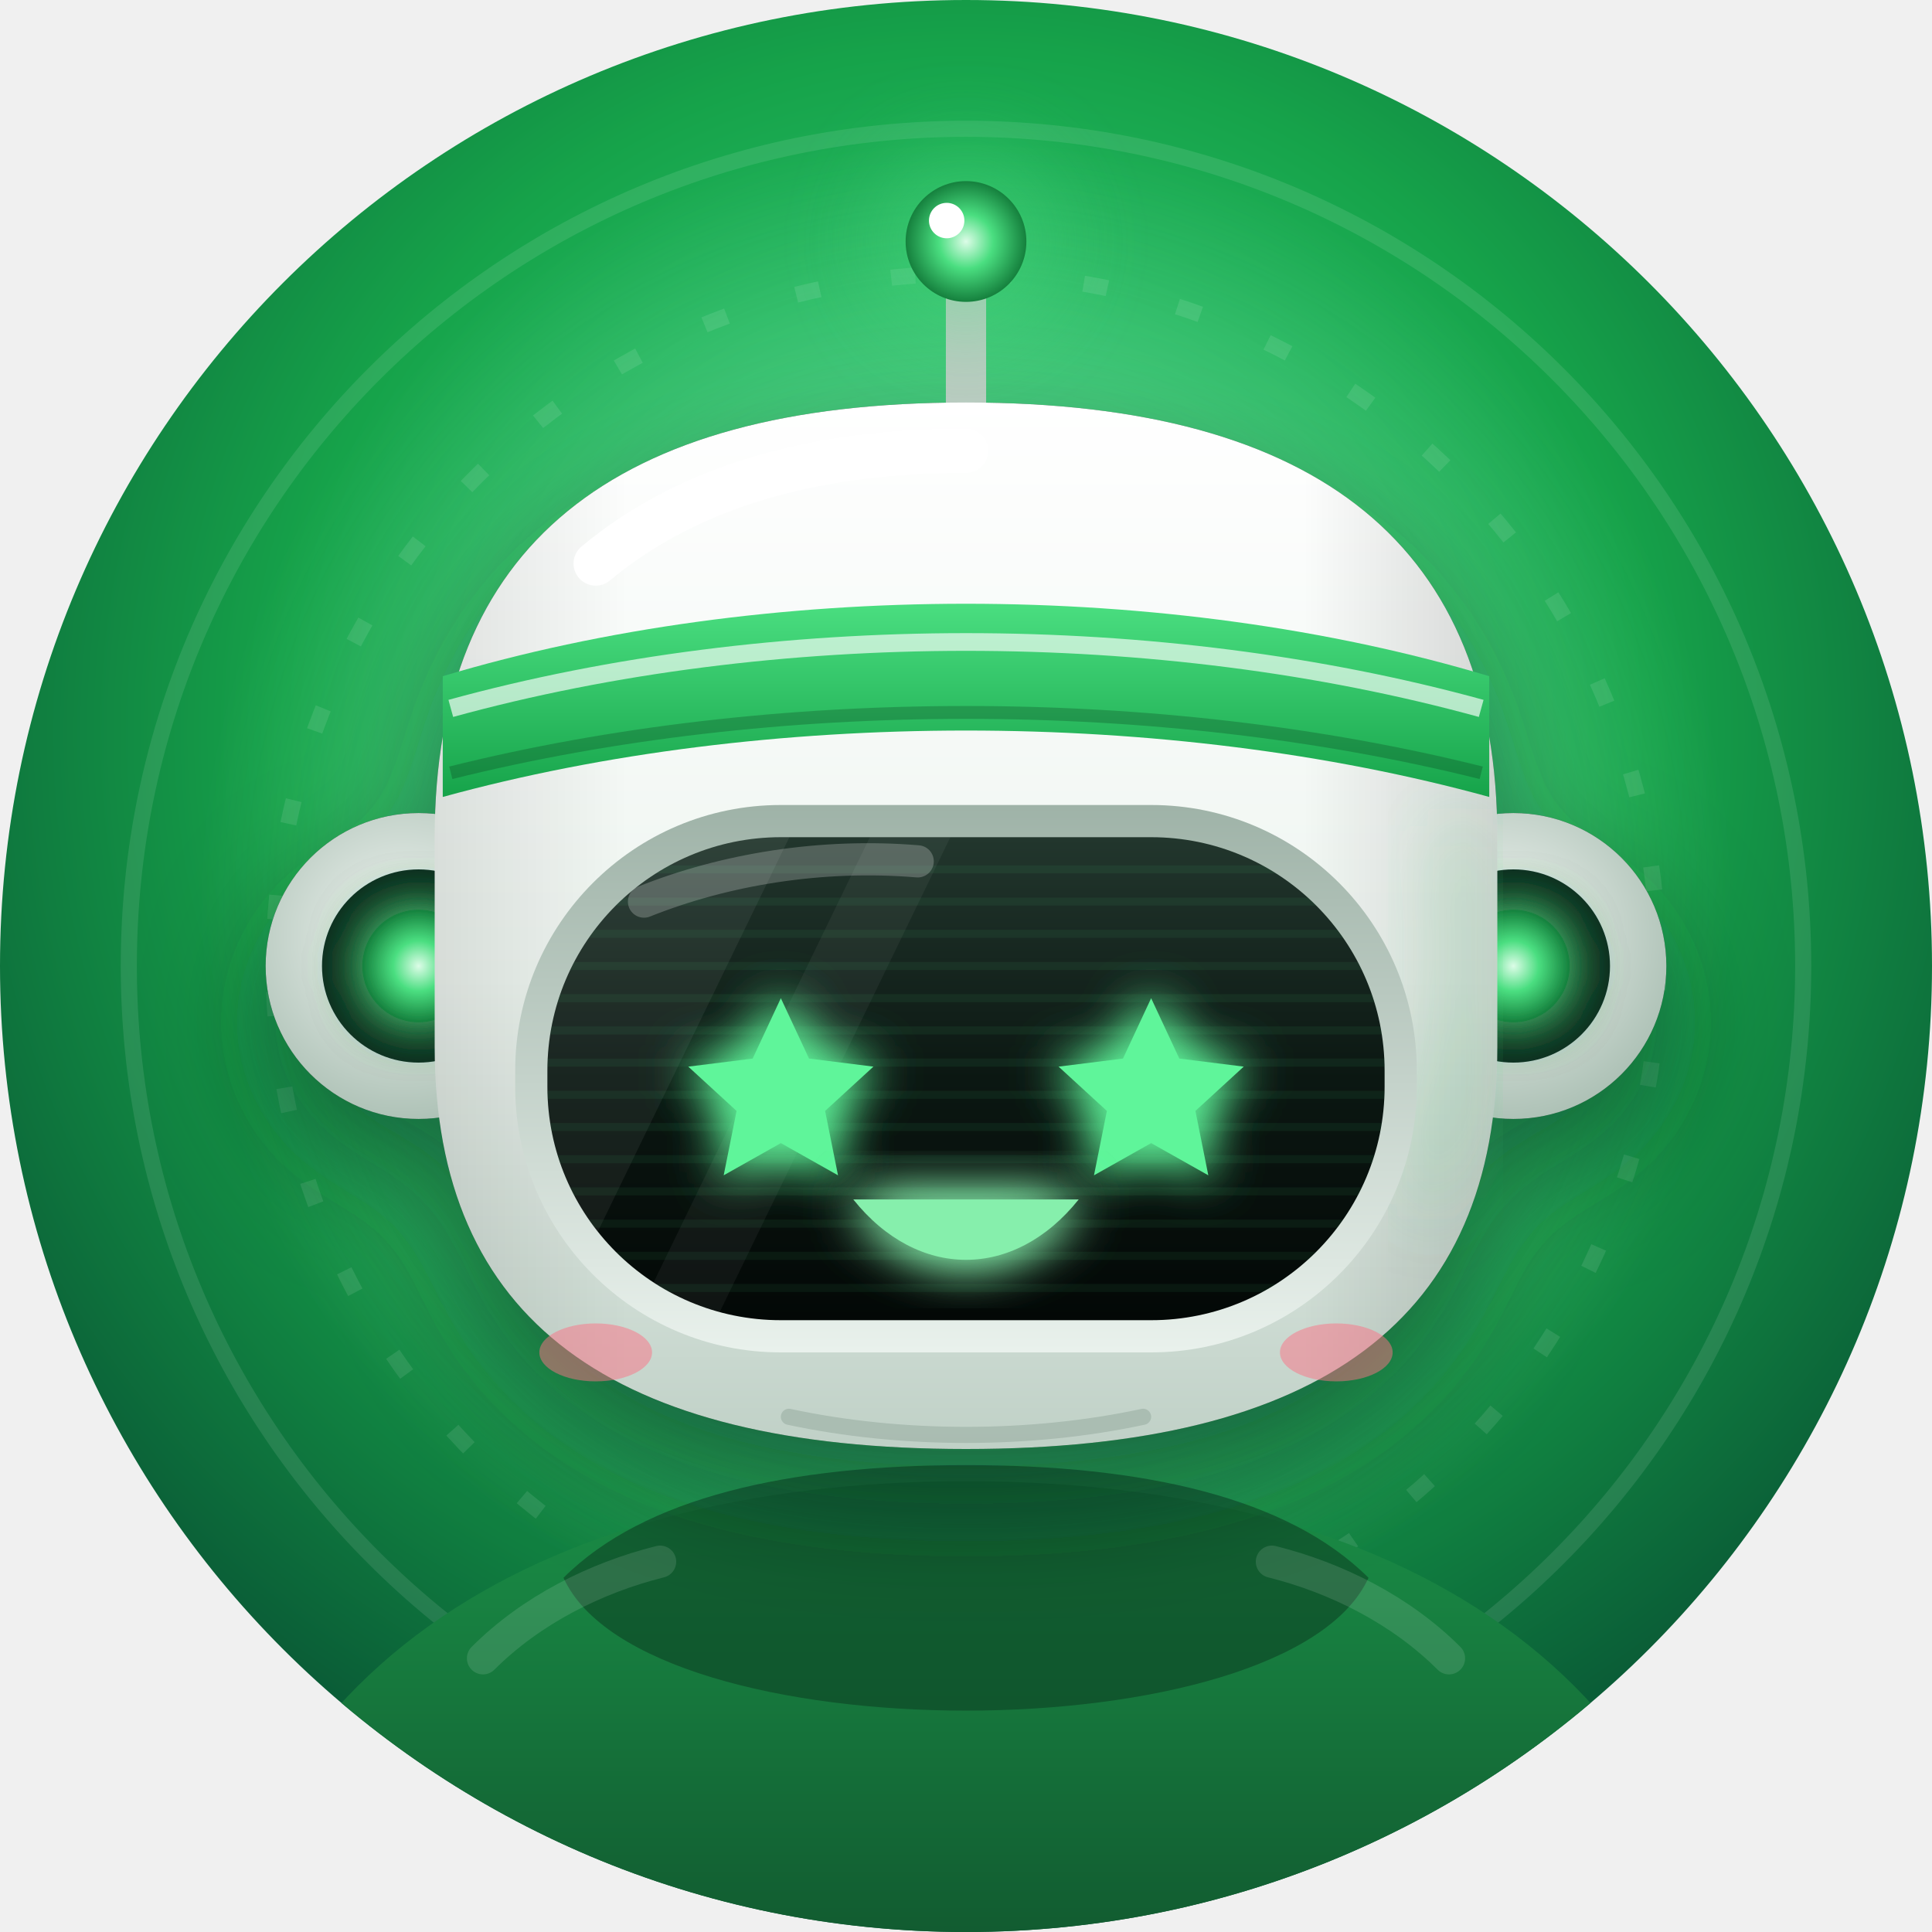
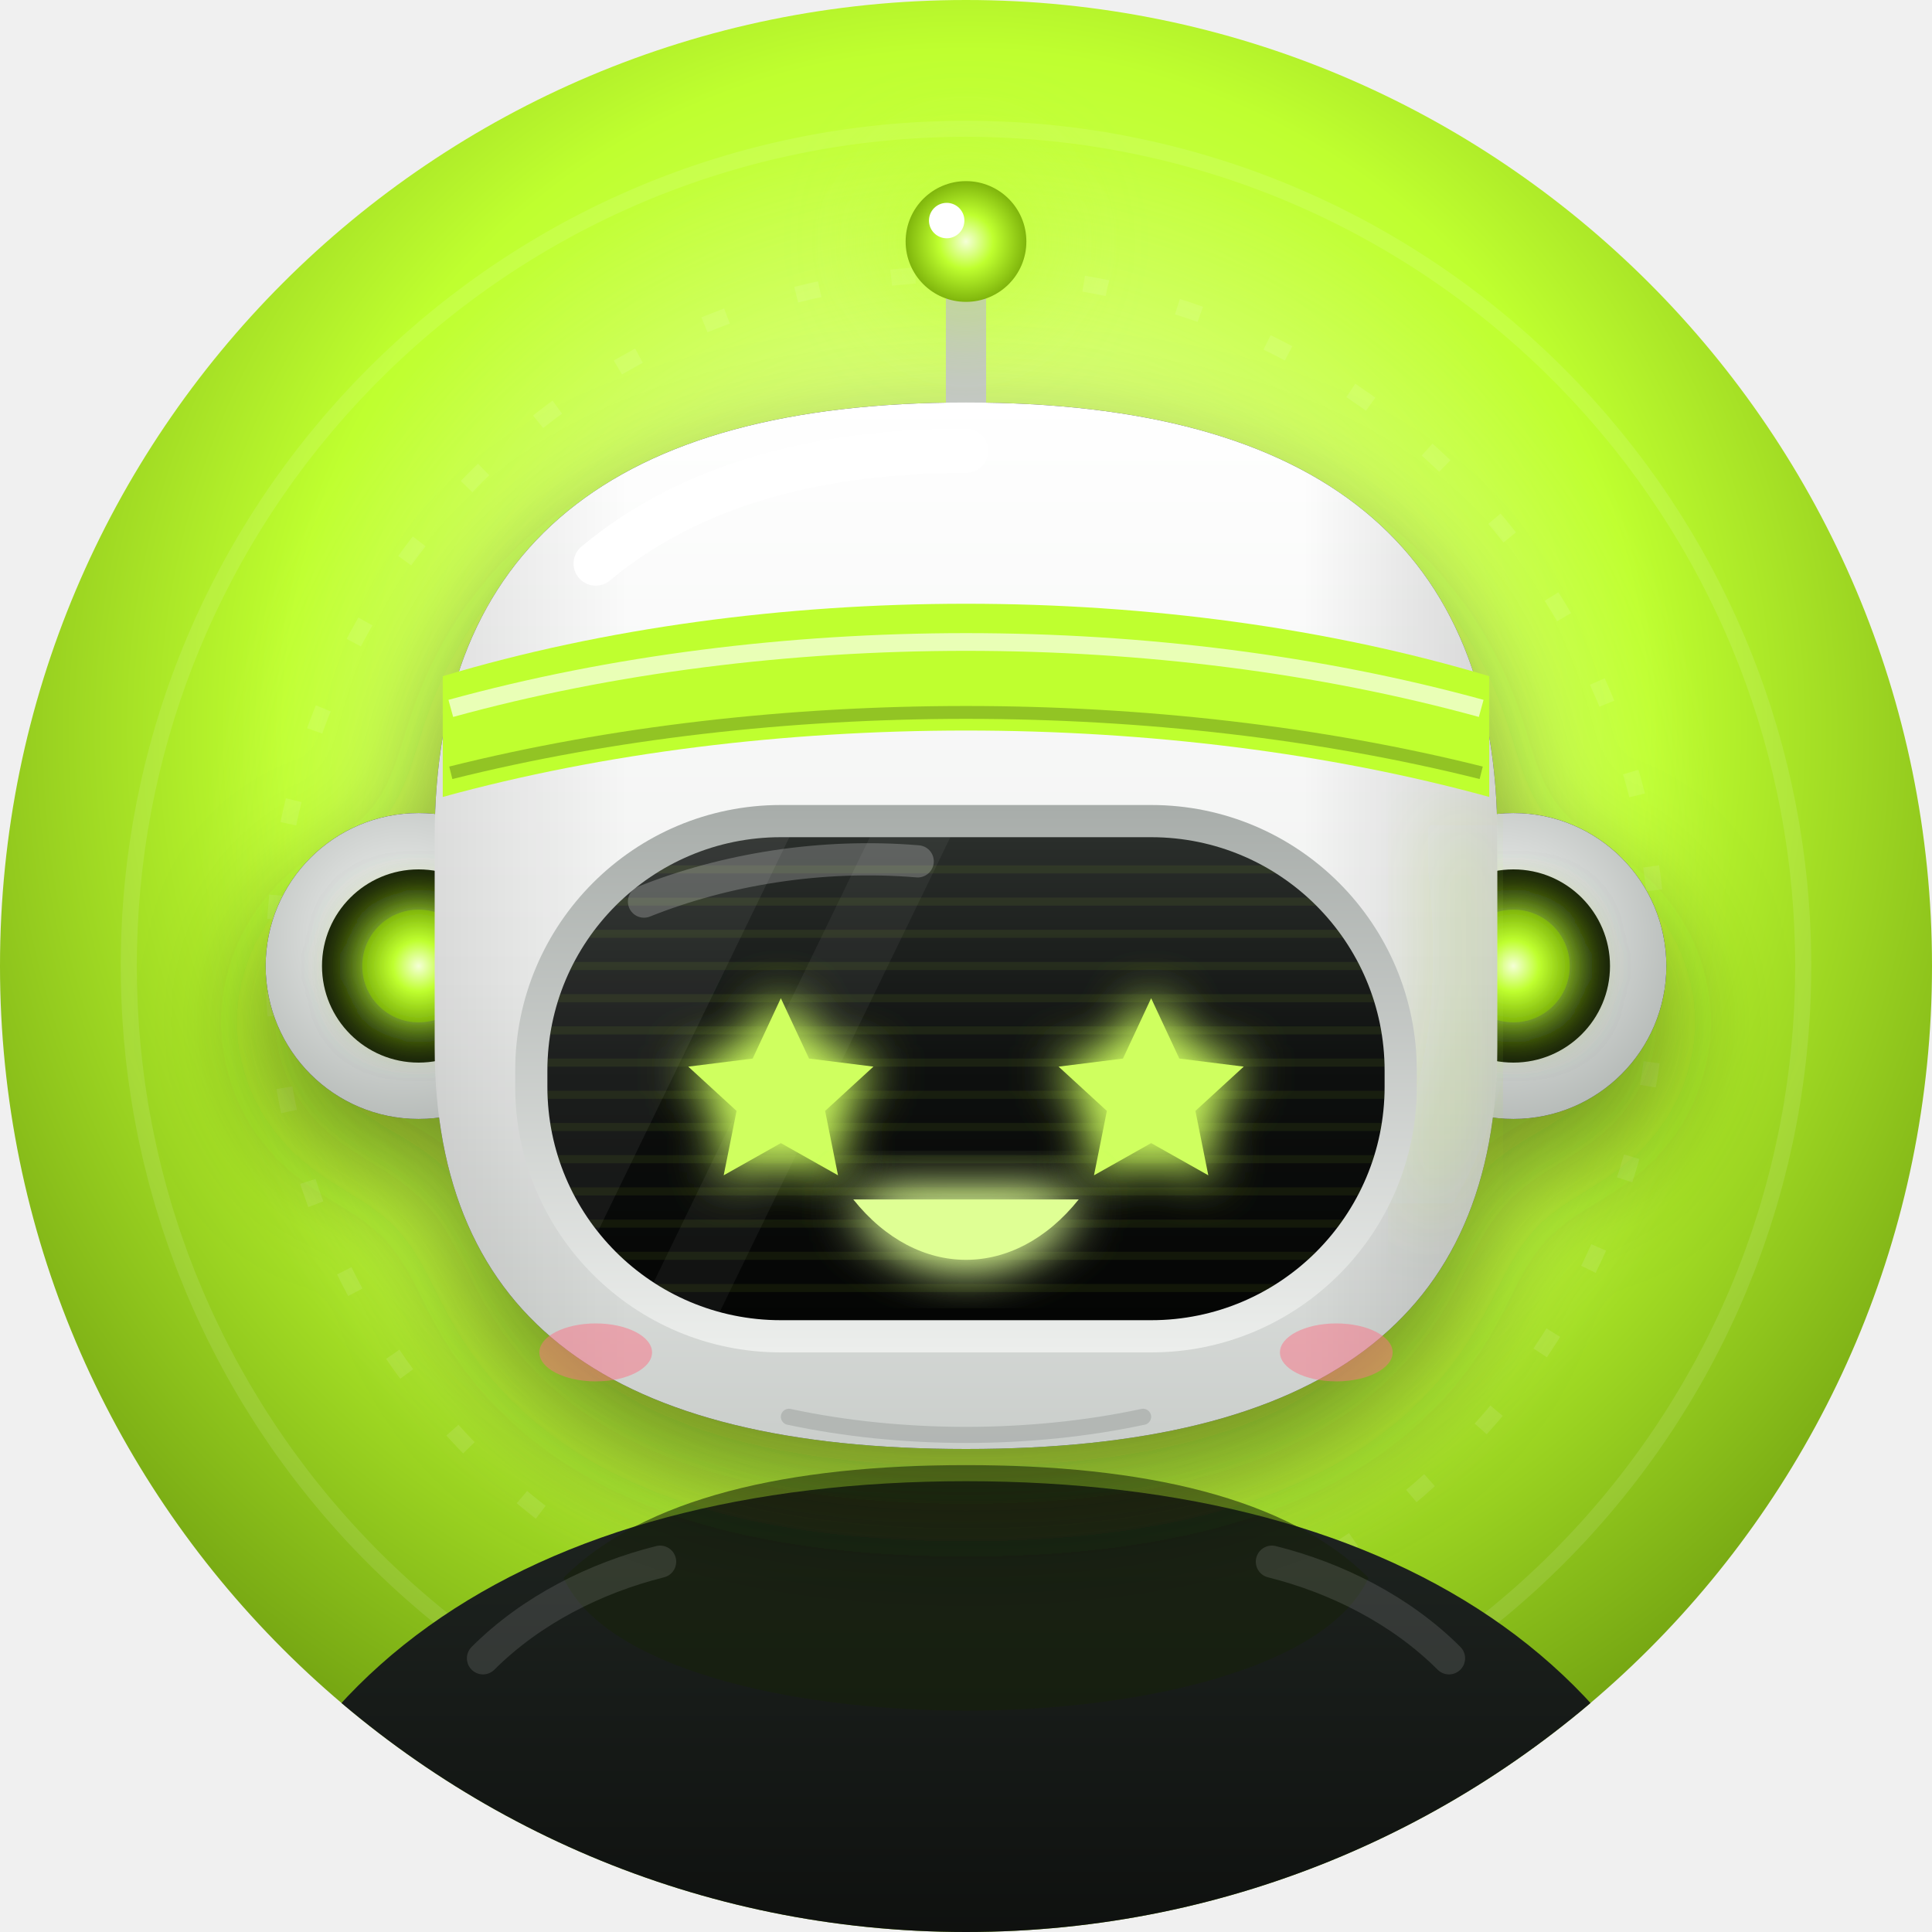
<svg xmlns="http://www.w3.org/2000/svg" viewBox="0 0 240 240">
  <defs>
    <radialGradient id="bgc" cx="50%" cy="38%" r="70%">
-       <stop offset="0" stop-color="#3EE08A" />
-       <stop offset=".5" stop-color="#16A34A" />
-       <stop offset="1" stop-color="#053D2E" />
+       <stop offset="0" stop-color="#E4FF94" />
+       <stop offset=".5" stop-color="#BFFF2F" />
+       <stop offset="1" stop-color="#557F06" />
    </radialGradient>
    <radialGradient id="haloc" cx="50%" cy="50%" r="50%">
-       <stop offset="0" stop-color="#BBF7D0" stop-opacity=".55" />
-       <stop offset="1" stop-color="#BBF7D0" stop-opacity="0" />
+       <stop offset="0" stop-color="#F4FFD1" stop-opacity=".55" />
+       <stop offset="1" stop-color="#F4FFD1" stop-opacity="0" />
    </radialGradient>
    <linearGradient id="headc" x1="0" y1="0" x2="0" y2="1">
      <stop offset="0" stop-color="#FFFFFF" />
-       <stop offset=".55" stop-color="#EEF5F0" />
-       <stop offset="1" stop-color="#BFD0C6" />
+       <stop offset=".55" stop-color="#F1F2F1" />
+       <stop offset="1" stop-color="#C9CDCA" />
    </linearGradient>
    <linearGradient id="headSidec" x1="0" y1="0" x2="1" y2="0">
      <stop offset="0" stop-color="#000" stop-opacity=".10" />
      <stop offset=".18" stop-color="#000" stop-opacity="0" />
      <stop offset=".82" stop-color="#000" stop-opacity="0" />
      <stop offset="1" stop-color="#000" stop-opacity=".14" />
    </linearGradient>
    <linearGradient id="visorc" x1="0" y1="0" x2="0" y2="1">
-       <stop offset="0" stop-color="#22362D" />
-       <stop offset=".5" stop-color="#0B1712" />
-       <stop offset="1" stop-color="#030806" />
+       <stop offset="0" stop-color="#2A2E2B" />
+       <stop offset=".5" stop-color="#0D0F0E" />
+       <stop offset="1" stop-color="#040504" />
    </linearGradient>
    <linearGradient id="bezelc" x1="0" y1="0" x2="0" y2="1">
-       <stop offset="0" stop-color="#9FB3A8" />
-       <stop offset="1" stop-color="#E9F1EC" />
+       <stop offset="0" stop-color="#A8ADAA" />
+       <stop offset="1" stop-color="#ECEEEC" />
    </linearGradient>
    <linearGradient id="hoodc" x1="0" y1="0" x2="0" y2="1">
-       <stop offset="0" stop-color="#1A8F47" />
-       <stop offset="1" stop-color="#0F4D2A" />
+       <stop offset="0" stop-color="#1F2521" />
+       <stop offset="1" stop-color="#0A0B0A" />
    </linearGradient>
    <linearGradient id="bandc" x1="0" y1="0" x2="0" y2="1">
-       <stop offset="0" stop-color="#4ADE80" />
-       <stop offset="1" stop-color="#16A34A" />
+       <stop offset="0" stop-color="#BFFF2F" />
+       <stop offset="1" stop-color="#BFFF2F" />
    </linearGradient>
    <linearGradient id="goldc" x1="0" y1="0" x2="1" y2="1">
      <stop offset="0" stop-color="#FEF9C3" />
      <stop offset=".45" stop-color="#FACC15" />
      <stop offset="1" stop-color="#92400E" />
    </linearGradient>
    <radialGradient id="earc" cx="45%" cy="40%" r="65%">
-       <stop offset="0" stop-color="#F3F7F4" />
-       <stop offset="1" stop-color="#A9BEB2" />
+       <stop offset="0" stop-color="#F5F6F5" />
+       <stop offset="1" stop-color="#B3B8B5" />
    </radialGradient>
    <radialGradient id="ledc" cx="50%" cy="50%" r="50%">
-       <stop offset="0" stop-color="#DCFCE7" />
-       <stop offset=".45" stop-color="#4ADE80" />
-       <stop offset="1" stop-color="#15803D" />
+       <stop offset="0" stop-color="#F4FFD6" />
+       <stop offset=".45" stop-color="#BFFF2F" />
+       <stop offset="1" stop-color="#7FB50C" />
    </radialGradient>
    <filter id="glowc" x="-80%" y="-80%" width="260%" height="260%">
      <feGaussianBlur stdDeviation="3.2" result="b" />
      <feMerge>
        <feMergeNode in="b" />
        <feMergeNode in="b" />
        <feMergeNode in="SourceGraphic" />
      </feMerge>
    </filter>
    <filter id="softc" x="-50%" y="-50%" width="200%" height="200%">
      <feGaussianBlur stdDeviation="5" />
    </filter>
    <filter id="shc" x="-30%" y="-30%" width="160%" height="170%">
-       <feDropShadow dx="0" dy="7" stdDeviation="7" flood-color="#022C22" flood-opacity=".55" />
+       <feDropShadow dx="0" dy="7" stdDeviation="7" flood-color="#1C2A06" flood-opacity=".55" />
    </filter>
    <clipPath id="clipc">
      <circle cx="120" cy="120" r="120" />
    </clipPath>
    <clipPath id="vclipc">
      <rect x="68" y="104" width="104" height="60" rx="29" />
    </clipPath>
  </defs>
  <circle cx="120" cy="120" r="120" fill="url(#bgc)" />
  <g clip-path="url(#clipc)">
    <circle cx="120" cy="112" r="96" fill="url(#haloc)" />
    <g opacity=".10" stroke="#fff" stroke-width="2">
      <circle cx="120" cy="120" r="104" fill="none" />
      <circle cx="120" cy="120" r="86" fill="none" stroke-dasharray="3 9" />
    </g>
    <path d="M24 256c4-48 42-72 96-72s92 24 96 72z" fill="url(#hoodc)" />
-     <path d="M70 196c10 22 90 22 100 0c-10-10-28-14-50-14s-40 4-50 14z" fill="#0B3D21" opacity=".55" />
+     <path d="M70 196c10 22 90 22 100 0c-10-10-28-14-50-14s-40 4-50 14z" fill="#16210A" opacity=".55" />
    <path fill="none" d="M60 206c6-6 14-10 22-12M180 206c-6-6-14-10-22-12" stroke="#fff" stroke-opacity=".12" stroke-width="4" stroke-linecap="round" />
  </g>
  <g filter="url(#shc)" opacity=".9">
-     <circle cx="52" cy="120" r="19" fill="#0B3D21" />
-     <circle cx="188" cy="120" r="19" fill="#0B3D21" />
-     <path d="M120 50c-44 0-66 18-66 54v26c0 34 22 50 66 50s66-16 66-50v-26c0-36-22-54-66-54z" fill="#0B3D21" />
+     <circle cx="52" cy="120" r="19" fill="#16210A" />
+     <circle cx="188" cy="120" r="19" fill="#16210A" />
+     <path d="M120 50c-44 0-66 18-66 54v26c0 34 22 50 66 50s66-16 66-50v-26c0-36-22-54-66-54z" fill="#16210A" />
  </g>
  <g>
-     <path fill="none" d="M120 54v-18" stroke="#B9CBC0" stroke-width="5" stroke-linecap="round" />
-     <circle cx="120" cy="30" r="12" fill="#4ADE80" opacity=".35" filter="url(#softc)" />
+     <path fill="none" d="M120 54v-18" stroke="#C3C7C4" stroke-width="5" stroke-linecap="round" />
+     <circle cx="120" cy="30" r="12" fill="#BFFF2F" opacity=".35" filter="url(#softc)" />
    <circle cx="120" cy="30" r="7.5" fill="url(#ledc)" />
    <circle cx="117.6" cy="27.4" r="2.2" fill="#fff" />
    <g>
      <circle cx="52" cy="120" r="19" fill="url(#earc)" />
-       <circle cx="52" cy="120" r="12" fill="#0F2A1D" />
+       <circle cx="52" cy="120" r="12" fill="#121A0A" />
      <circle cx="52" cy="120" r="7" fill="url(#ledc)" filter="url(#glowc)" />
      <circle cx="188" cy="120" r="19" fill="url(#earc)" />
-       <circle cx="188" cy="120" r="12" fill="#0F2A1D" />
+       <circle cx="188" cy="120" r="12" fill="#121A0A" />
      <circle cx="188" cy="120" r="7" fill="url(#ledc)" filter="url(#glowc)" />
    </g>
    <path d="M120 50c-44 0-66 18-66 54v26c0 34 22 50 66 50s66-16 66-50v-26c0-36-22-54-66-54z" fill="url(#headc)" />
    <path d="M120 50c-44 0-66 18-66 54v26c0 34 22 50 66 50s66-16 66-50v-26c0-36-22-54-66-54z" fill="url(#headSidec)" />
    <path fill="none" d="M74 70c12-10 28-14 46-14" stroke="#fff" stroke-width="5.5" stroke-linecap="round" />
-     <path d="M182 104c2 14 2 30-6 44" stroke="#4ADE80" stroke-opacity=".5" stroke-width="3" stroke-linecap="round" fill="none" filter="url(#softc)" />
+     <path d="M182 104c2 14 2 30-6 44" stroke="#BFFF2F" stroke-opacity=".5" stroke-width="3" stroke-linecap="round" fill="none" filter="url(#softc)" />
    <path d="M55 84c40-12 90-12 130 0v15c-40-11-90-11-130 0z" fill="url(#bandc)" />
    <path d="M56 88c40-11 88-11 128 0" stroke="#fff" stroke-opacity=".65" stroke-width="2.2" fill="none" />
-     <path d="M56 96c40-10 88-10 128 0" stroke="#052E16" stroke-opacity=".25" stroke-width="1.6" fill="none" />
+     <path d="M56 96c40-10 88-10 128 0" stroke="#0E1606" stroke-opacity=".25" stroke-width="1.6" fill="none" />
    <rect x="64" y="100" width="112" height="68" rx="33" fill="url(#bezelc)" />
    <rect x="68" y="104" width="104" height="60" rx="29" fill="url(#visorc)" />
    <g clip-path="url(#vclipc)">
      <path d="M60 100l40 0-34 70h-12z" fill="#fff" opacity=".06" />
      <path d="M110 100h10l-34 70h-10z" fill="#fff" opacity=".05" />
-       <g opacity=".07" stroke="#4ADE80">
+       <g opacity=".07" stroke="#BFFF2F">
        <path d="M68 108h104" />
        <path d="M68 112h104" />
        <path d="M68 116h104" />
        <path d="M68 120h104" />
        <path d="M68 124h104" />
        <path d="M68 128h104" />
        <path d="M68 132h104" />
        <path d="M68 136h104" />
        <path d="M68 140h104" />
        <path d="M68 144h104" />
        <path d="M68 148h104" />
        <path d="M68 152h104" />
        <path d="M68 156h104" />
        <path d="M68 160h104" />
      </g>
-       <g filter="url(#glowc)" fill="#5EF59A">
+       <g filter="url(#glowc)" fill="#CFFF5E">
        <path d="M97 124l3.5 7.5 8 1-6 5.5 1.6 8-7.1-4-7.1 4 1.6-8-6-5.5 8-1z" />
        <path d="M143 124l3.5 7.5 8 1-6 5.5 1.6 8-7.1-4-7.1 4 1.6-8-6-5.5 8-1z" />
      </g>
-       <path d="M106 149c8 10 20 10 28 0z" fill="#86EFAC" filter="url(#glowc)" />
+       <path d="M106 149c8 10 20 10 28 0z" fill="#DFFF94" filter="url(#glowc)" />
    </g>
    <path fill="none" d="M80 112c10-4 22-6 34-5" stroke="#fff" stroke-opacity=".22" stroke-width="4" stroke-linecap="round" />
    <ellipse cx="74" cy="168" rx="7" ry="3.6" fill="#FB7185" opacity=".5" />
    <ellipse cx="166" cy="168" rx="7" ry="3.6" fill="#FB7185" opacity=".5" />
-     <path d="M98 176c14 3 30 3 44 0" stroke="#9FB3A8" stroke-width="2" stroke-linecap="round" fill="none" opacity=".7" />
+     <path d="M98 176c14 3 30 3 44 0" stroke="#A8ADAA" stroke-width="2" stroke-linecap="round" fill="none" opacity=".7" />
  </g>
</svg>
